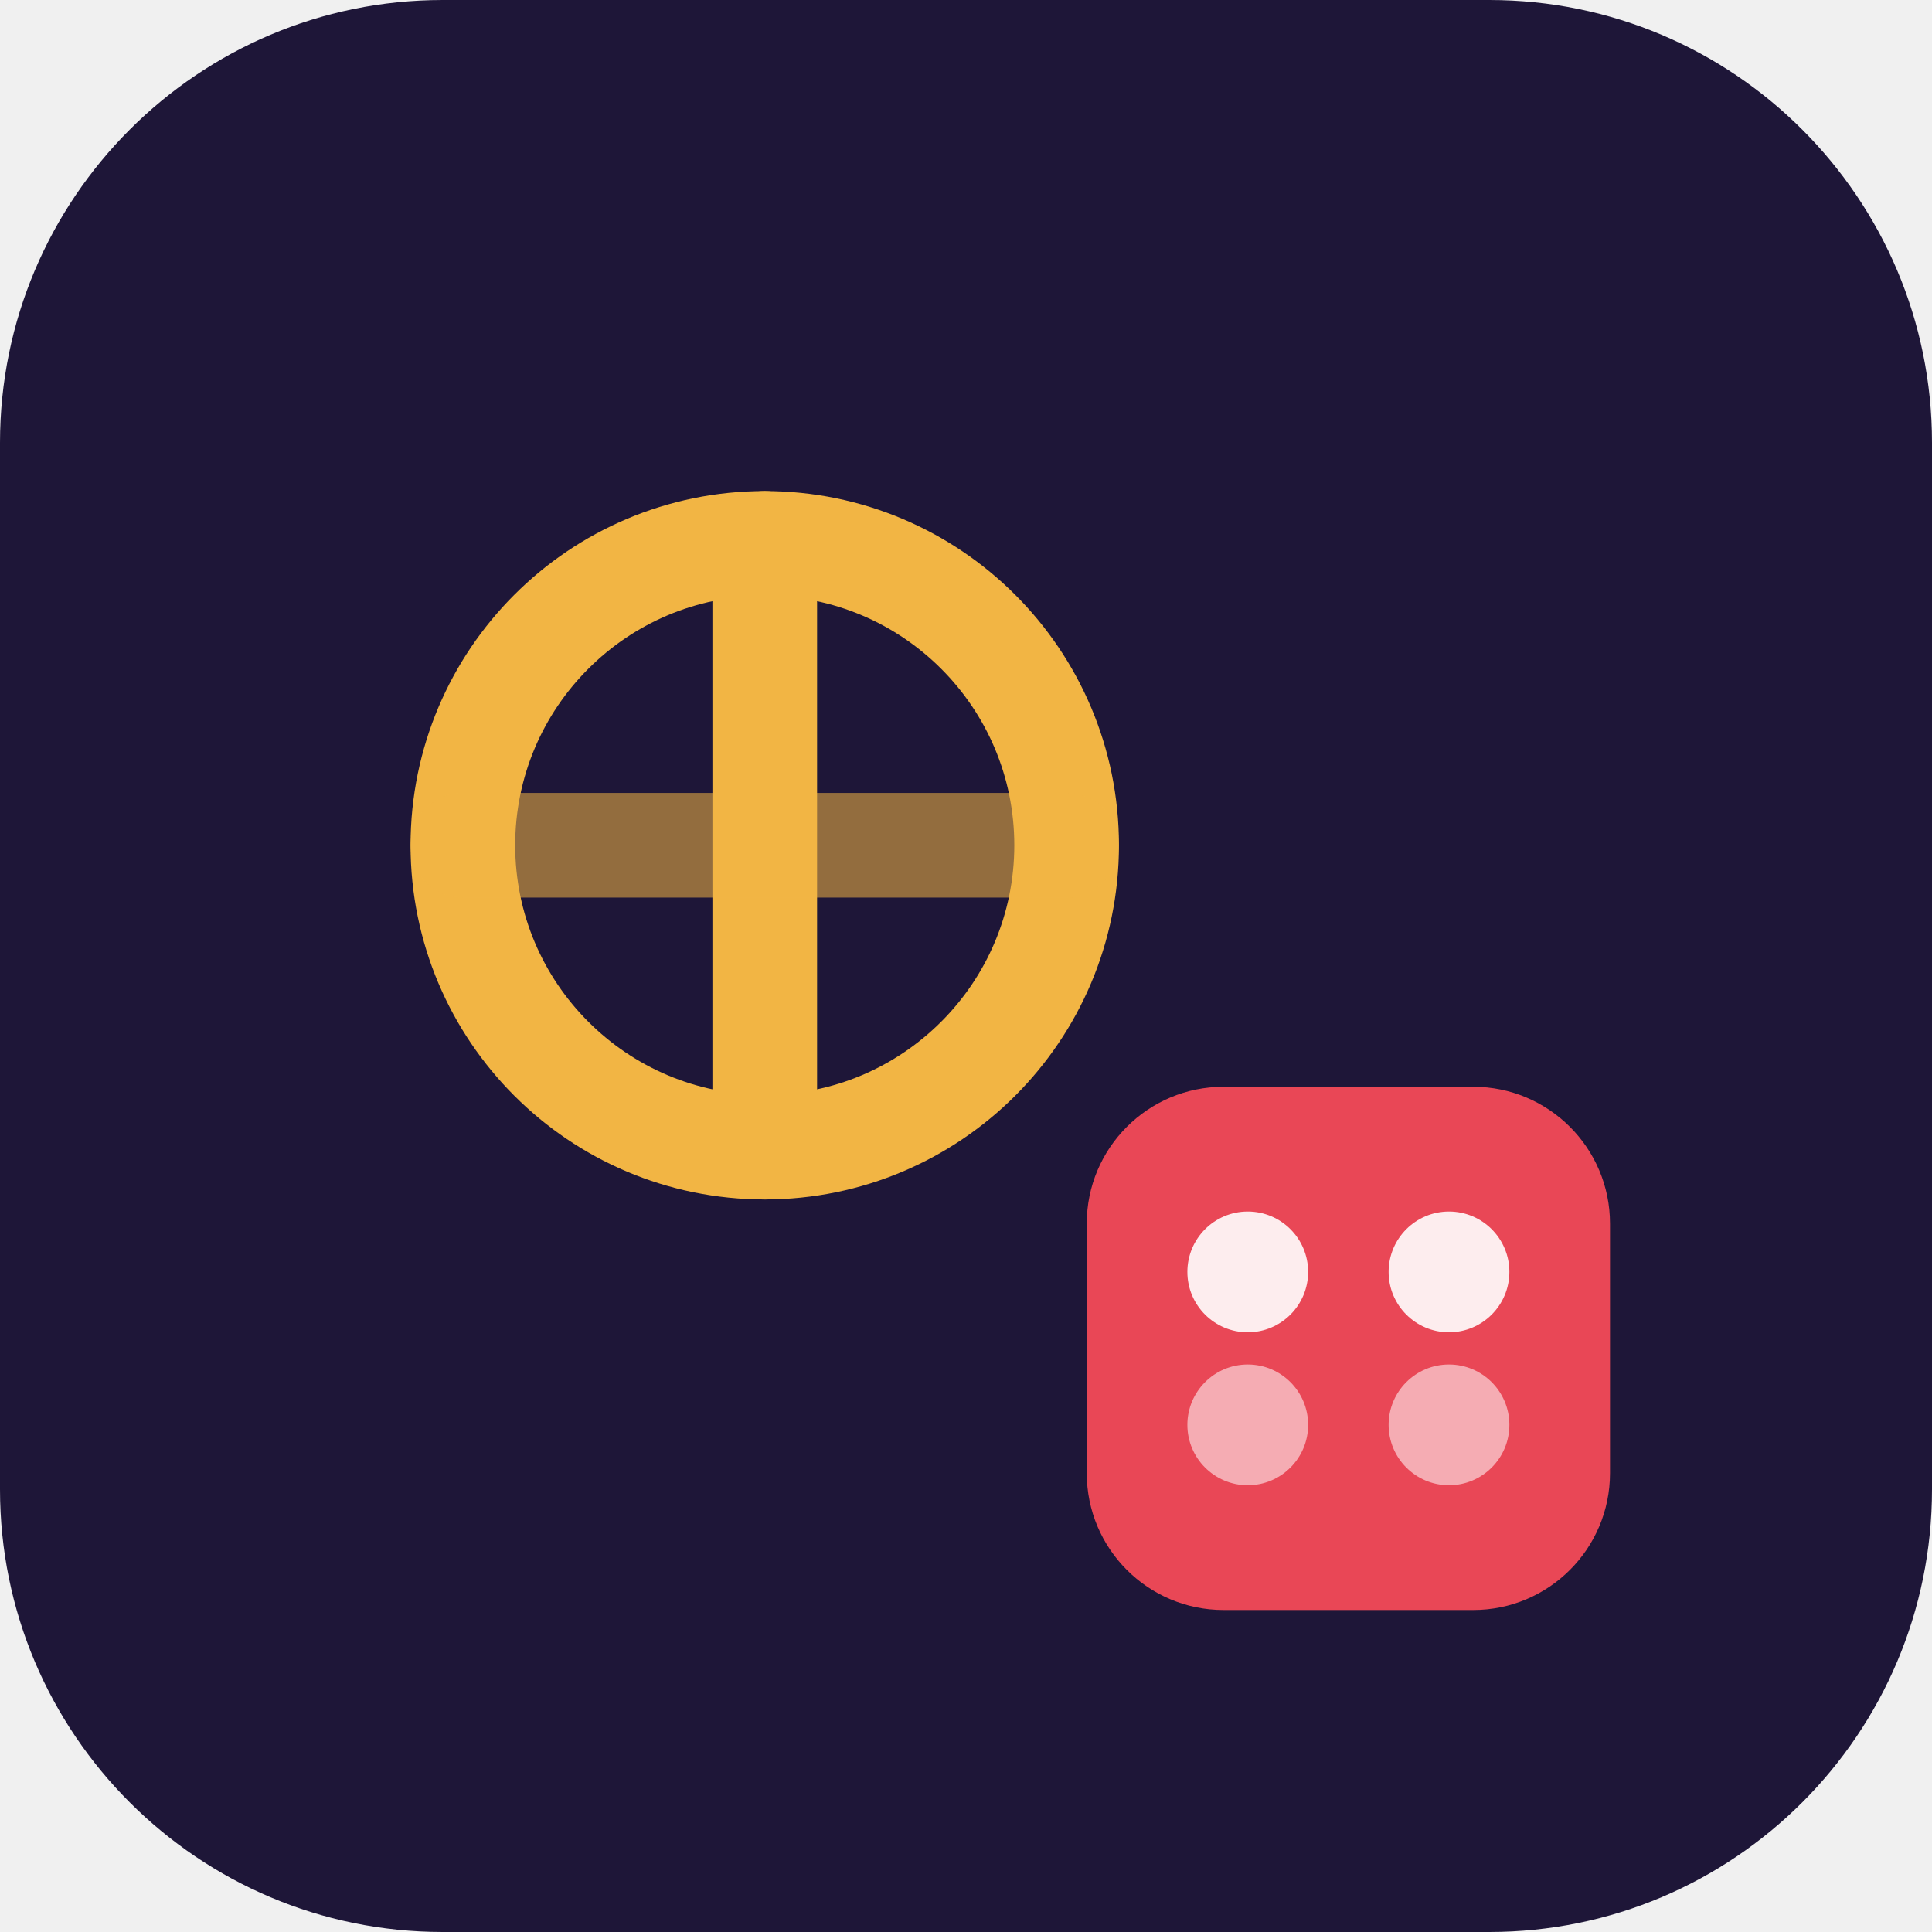
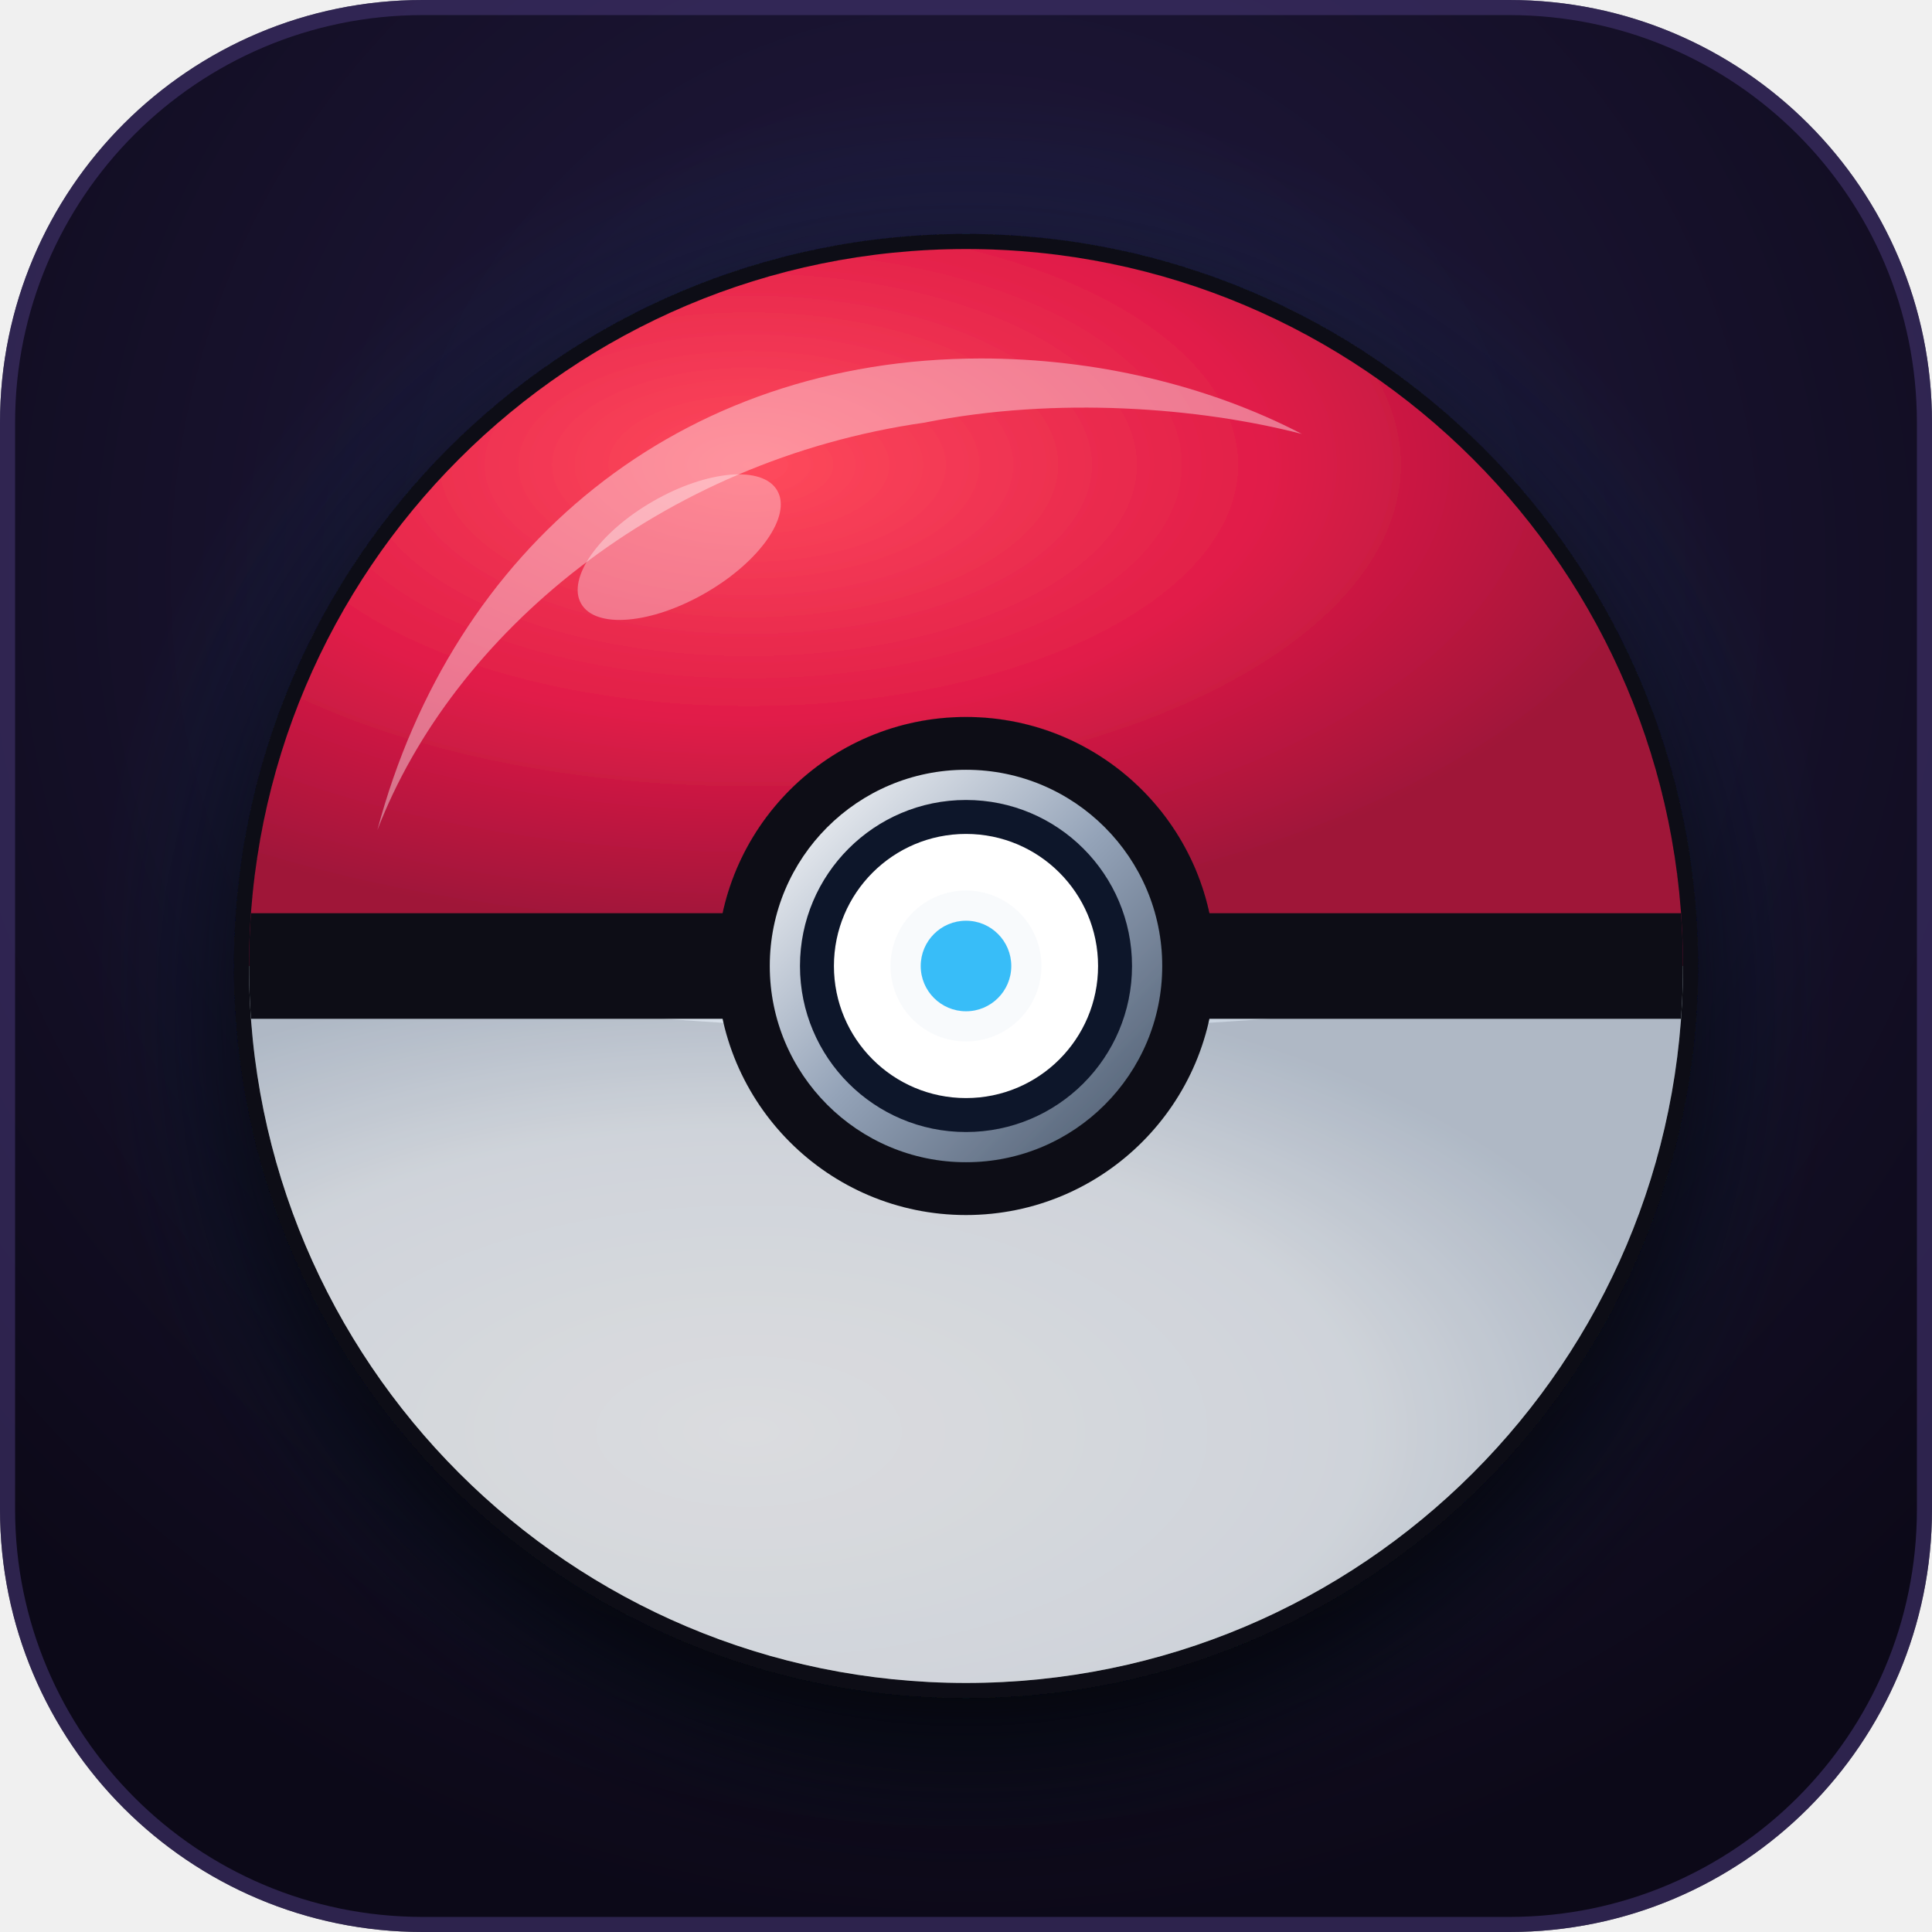
- <svg xmlns="http://www.w3.org/2000/svg" viewBox="0 0 48 48" width="48" height="48">
-   <rect width="48" height="48" rx="11" fill="#1e1638" />
-   <circle cx="19" cy="21" r="7.5" fill="none" stroke="#f2b544" stroke-width="2.6" />
-   <path d="M19 13.5v15" stroke="#f2b544" stroke-width="2.6" stroke-linecap="round" />
-   <path d="M11.5 21h15" stroke="#f2b544" stroke-width="2.6" stroke-linecap="round" opacity=".55" />
-   <rect x="27" y="27" width="13" height="13" rx="3.4" fill="#e94756" />
-   <circle cx="31" cy="31.6" r="1.5" fill="#fff" opacity=".9" />
-   <circle cx="36" cy="31.6" r="1.5" fill="#fff" opacity=".9" />
-   <circle cx="31" cy="35.4" r="1.5" fill="#fff" opacity=".55" />
-   <circle cx="36" cy="35.4" r="1.5" fill="#fff" opacity=".55" />
+ <svg xmlns="http://www.w3.org/2000/svg" viewBox="0 0 512 512" width="512" height="512">
+   <defs>
+     <radialGradient id="appBg" cx="50%" cy="30%" r="70%">
+       <stop offset="0%" stop-color="#231b42" />
+       <stop offset="100%" stop-color="#0c0918" />
+     </radialGradient>
+     <radialGradient id="appGlow" cx="50%" cy="50%" r="50%">
+       <stop offset="0%" stop-color="#38bdf8" stop-opacity="0.35" />
+       <stop offset="100%" stop-color="#0284c7" stop-opacity="0" />
+     </radialGradient>
+     <radialGradient id="pbRed" cx="35%" cy="30%" r="65%">
+       <stop offset="0%" stop-color="#ff4b5c" />
+       <stop offset="55%" stop-color="#e11d48" />
+       <stop offset="100%" stop-color="#9f1239" />
+     </radialGradient>
+     <radialGradient id="pbWhite" cx="35%" cy="65%" r="65%">
+       <stop offset="0%" stop-color="#ffffff" />
+       <stop offset="65%" stop-color="#f1f5f9" />
+       <stop offset="100%" stop-color="#cbd5e1" />
+     </radialGradient>
+     <linearGradient id="pbMetal" x1="0%" y1="0%" x2="100%" y2="100%">
+       <stop offset="0%" stop-color="#ffffff" />
+       <stop offset="50%" stop-color="#94a3b8" />
+       <stop offset="100%" stop-color="#475569" />
+     </linearGradient>
+     <filter id="ballShadow" x="-20%" y="-20%" width="140%" height="140%">
+       <feDropShadow dx="0" dy="16" stdDeviation="18" flood-color="#000000" flood-opacity="0.75" />
+     </filter>
+     <clipPath id="pbClip512">
+       <circle cx="256" cy="256" r="190" />
+     </clipPath>
+   </defs>
+   <rect width="512" height="512" rx="112" fill="url(#appBg)" />
+   <rect x="2" y="2" width="508" height="508" rx="110" fill="none" stroke="#433570" stroke-width="4" stroke-opacity="0.6" />
+   <circle cx="256" cy="256" r="230" fill="url(#appGlow)" />
+   <g filter="url(#ballShadow)">
+     <circle cx="256" cy="256" r="194" fill="#0f1118" />
+     <g clip-path="url(#pbClip512)">
+       <path d="M 66 256 A 190 190 0 0 1 446 256 Z" fill="url(#pbRed)" />
+       <path d="M 100 220 C 120 145 180 95 260 95 C 290 95 320 102 345 115 C 318 108 280 105 245 112 C 175 122 120 168 100 220 Z" fill="#ffffff" opacity="0.4" />
+       <ellipse cx="180" cy="145" rx="30" ry="14" transform="rotate(-30 180 145)" fill="#ffffff" opacity="0.35" />
+       <path d="M 66 256 A 190 190 0 0 0 446 256 Z" fill="url(#pbWhite)" />
+       <path d="M 66 256 A 190 190 0 0 0 446 256 Q 256 290 66 256 Z" fill="#0f172a" opacity="0.15" />
+       <rect x="66" y="242" width="380" height="28" fill="#0f1118" />
+     </g>
+     <circle cx="256" cy="256" r="66" fill="#0f1118" />
+     <circle cx="256" cy="256" r="52" fill="url(#pbMetal)" />
+     <circle cx="256" cy="256" r="44" fill="#0f172a" />
+     <circle cx="256" cy="256" r="35" fill="#ffffff" />
+     <circle cx="256" cy="256" r="20" fill="#f8fafc" />
+     <circle cx="256" cy="256" r="12" fill="#38bdf8" />
+   </g>
</svg>
